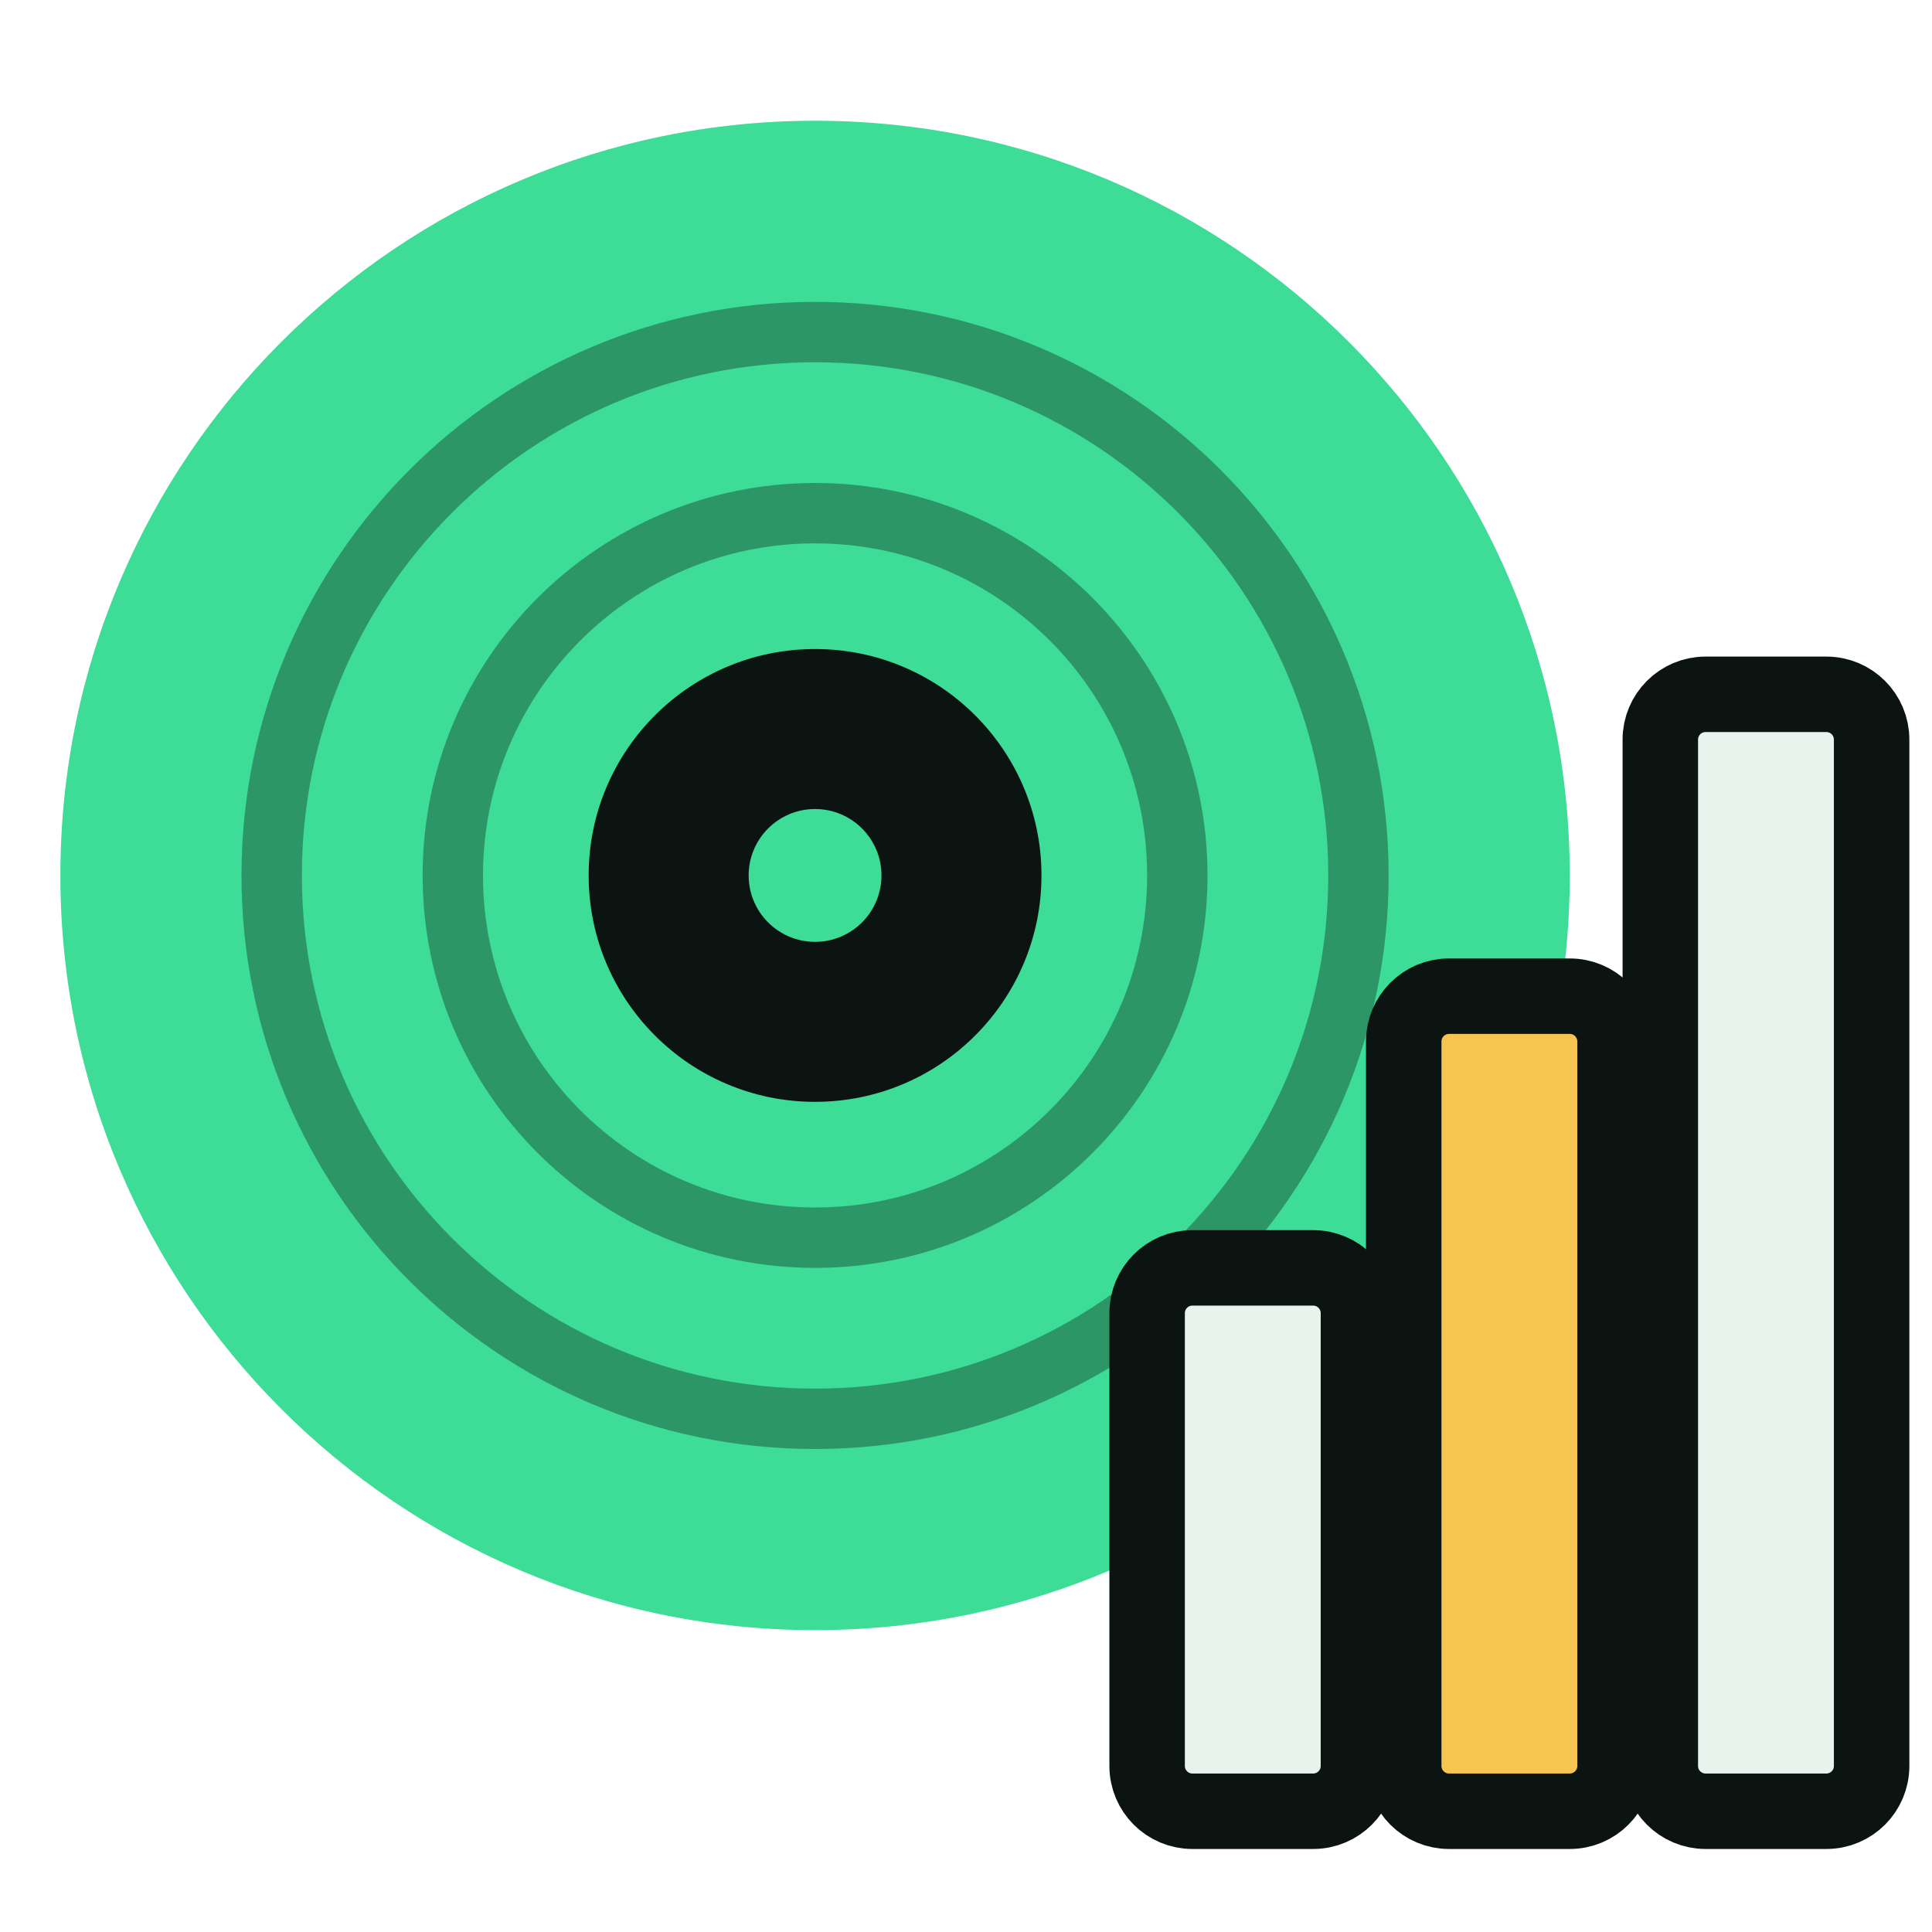
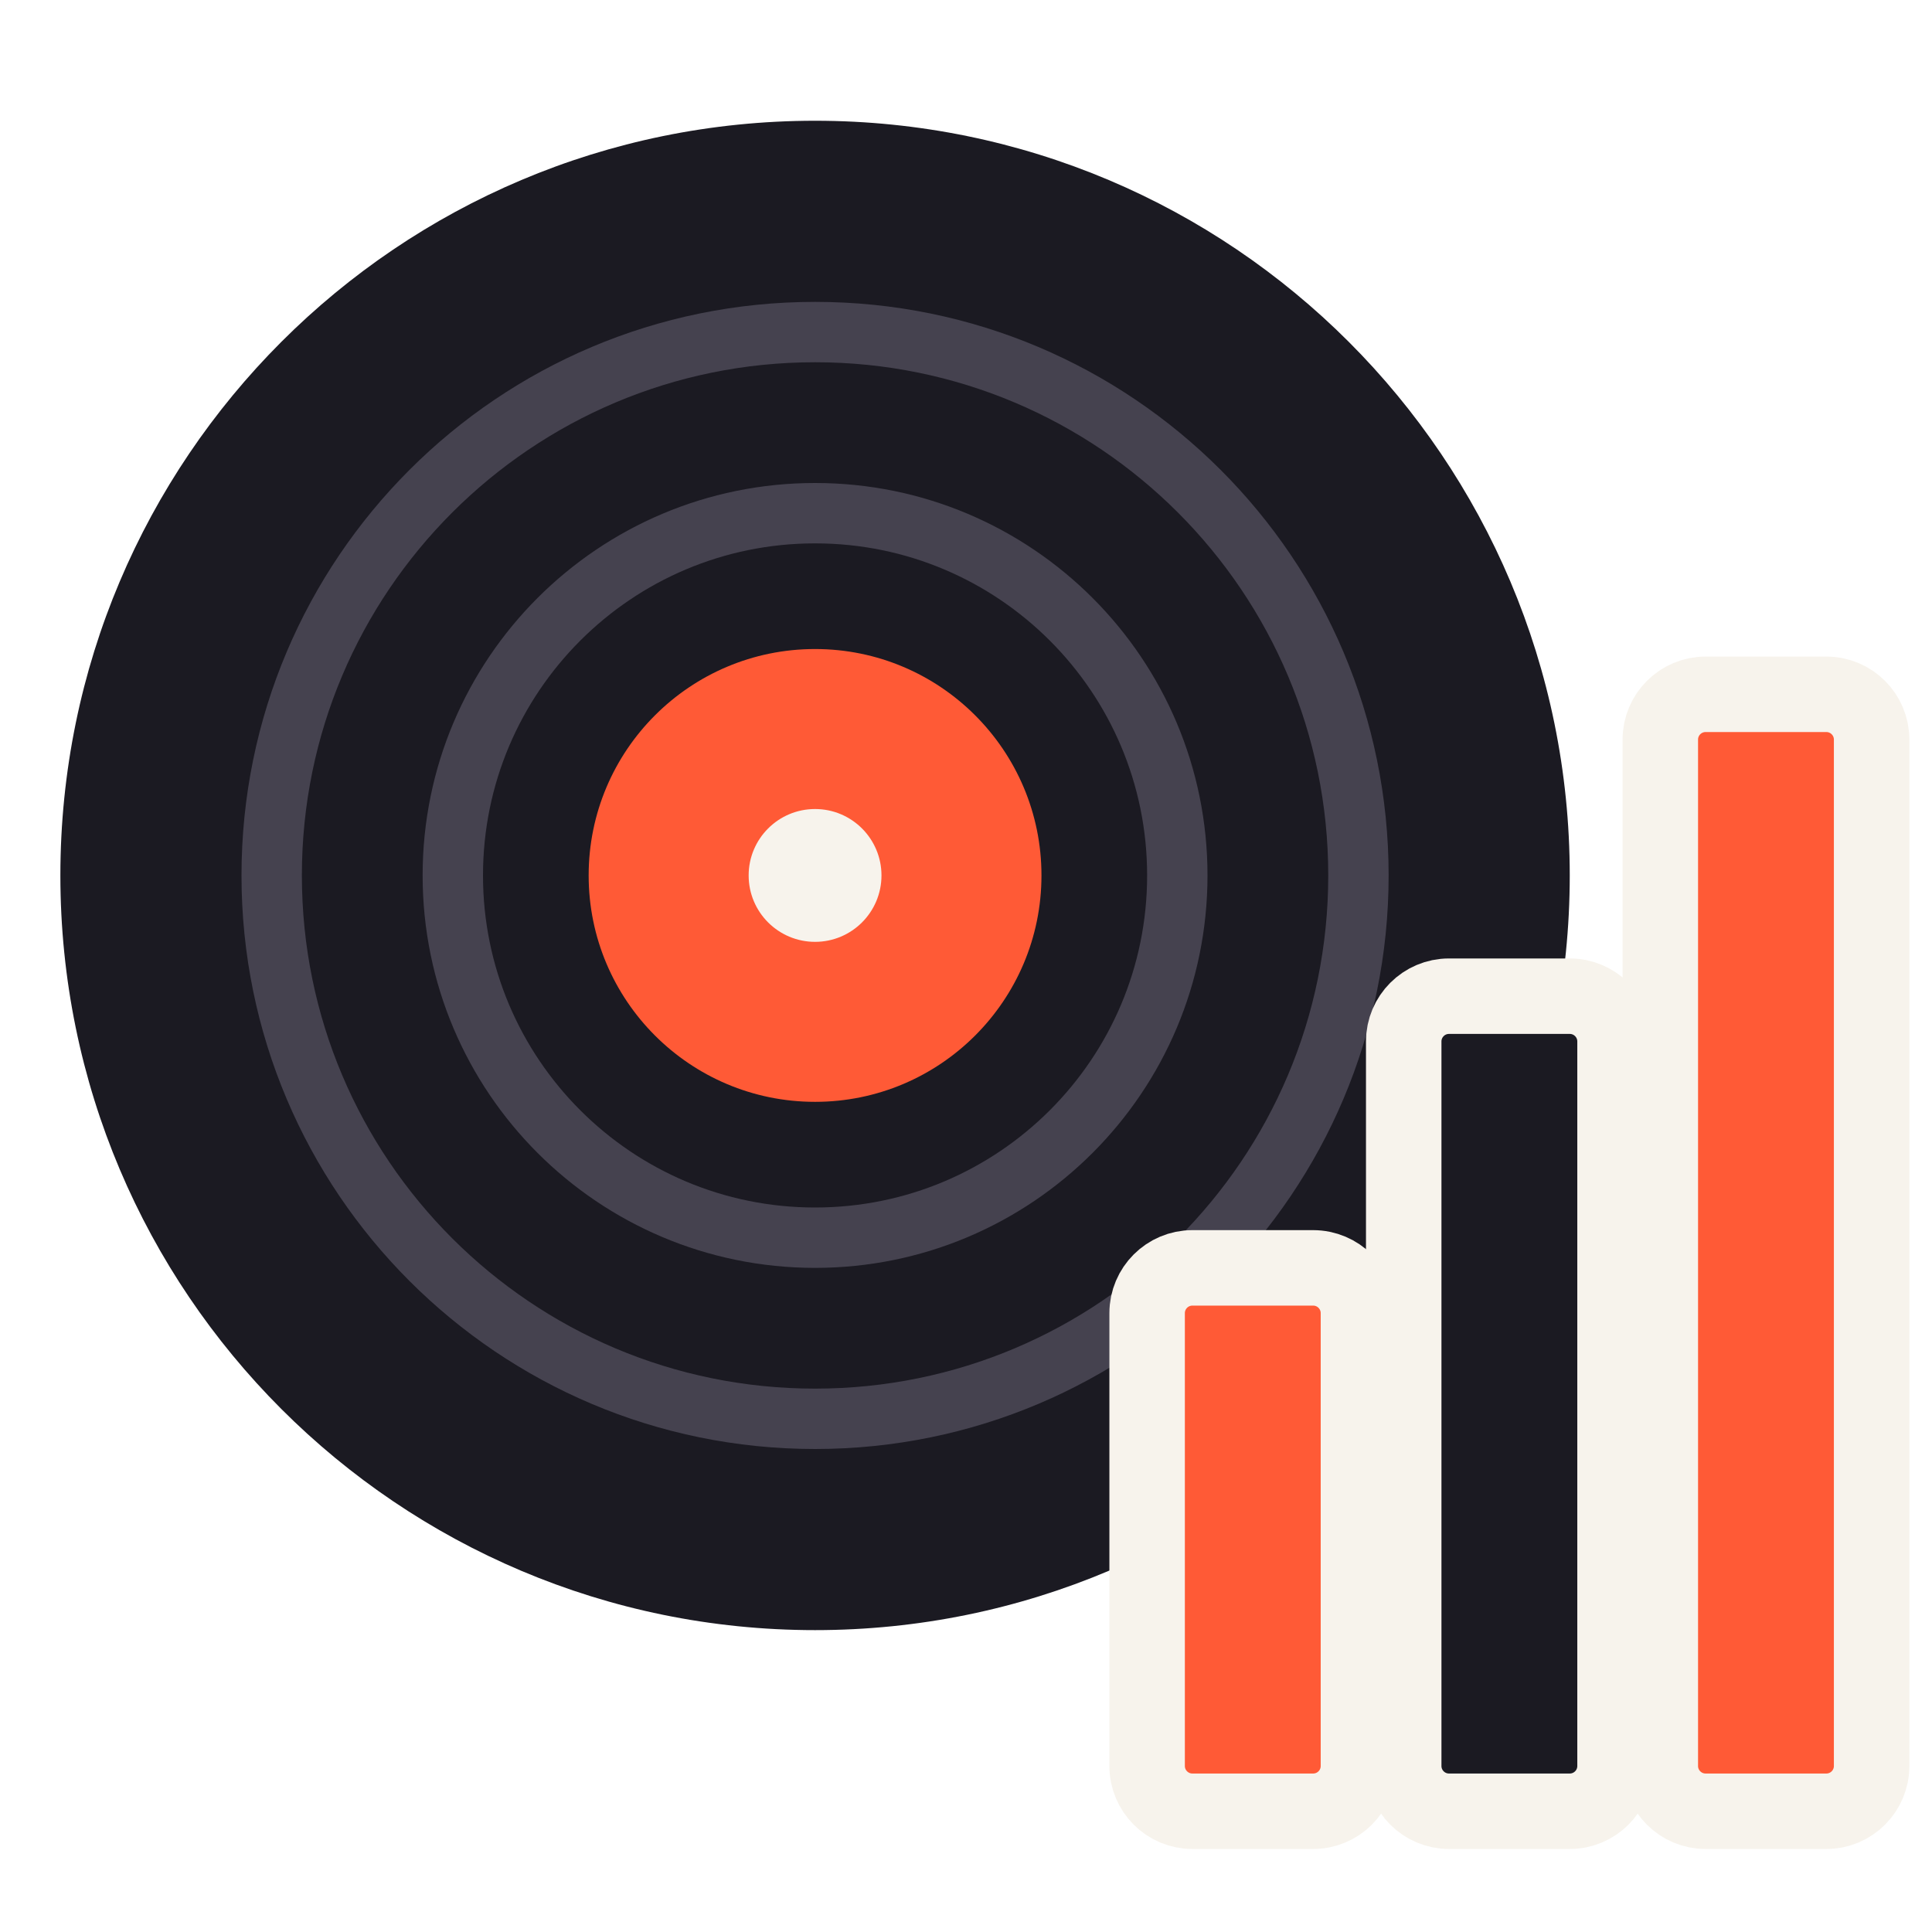
<svg xmlns="http://www.w3.org/2000/svg" viewBox="0 0 64 64" width="64" height="64">
-   <circle cx="27" cy="29" r="25" fill="#3ddc97" />
-   <circle cx="27" cy="29" r="18" fill="none" stroke="#0c1411" stroke-opacity="0.35" stroke-width="2" />
-   <circle cx="27" cy="29" r="12" fill="none" stroke="#0c1411" stroke-opacity="0.35" stroke-width="2" />
-   <circle cx="27" cy="29" r="7.5" fill="#0c1411" />
-   <circle cx="27" cy="29" r="2.2" fill="#3ddc97" />
-   <g stroke="#0c1411" stroke-width="2.5">
-     <rect x="38" y="42" width="7" height="18" rx="1.5" fill="#e9f3ee" />
-     <rect x="46.5" y="33" width="7" height="27" rx="1.5" fill="#f5c451" />
-     <rect x="55" y="23" width="7" height="37" rx="1.5" fill="#e9f3ee" />
+   <circle cx="27" cy="29" r="25" fill="#1b1a22" />
+   <circle cx="27" cy="29" r="18" fill="none" stroke="#45424f" stroke-width="2" />
+   <circle cx="27" cy="29" r="12" fill="none" stroke="#45424f" stroke-width="2" />
+   <circle cx="27" cy="29" r="7.5" fill="#ff5a36" />
+   <circle cx="27" cy="29" r="2.2" fill="#f7f3ec" />
+   <g stroke="#f7f3ec" stroke-width="2.5">
+     <rect x="38" y="42" width="7" height="18" rx="1.5" fill="#ff5a36" />
+     <rect x="46.5" y="33" width="7" height="27" rx="1.5" fill="#1b1a22" />
+     <rect x="55" y="23" width="7" height="37" rx="1.5" fill="#ff5a36" />
  </g>
</svg>
